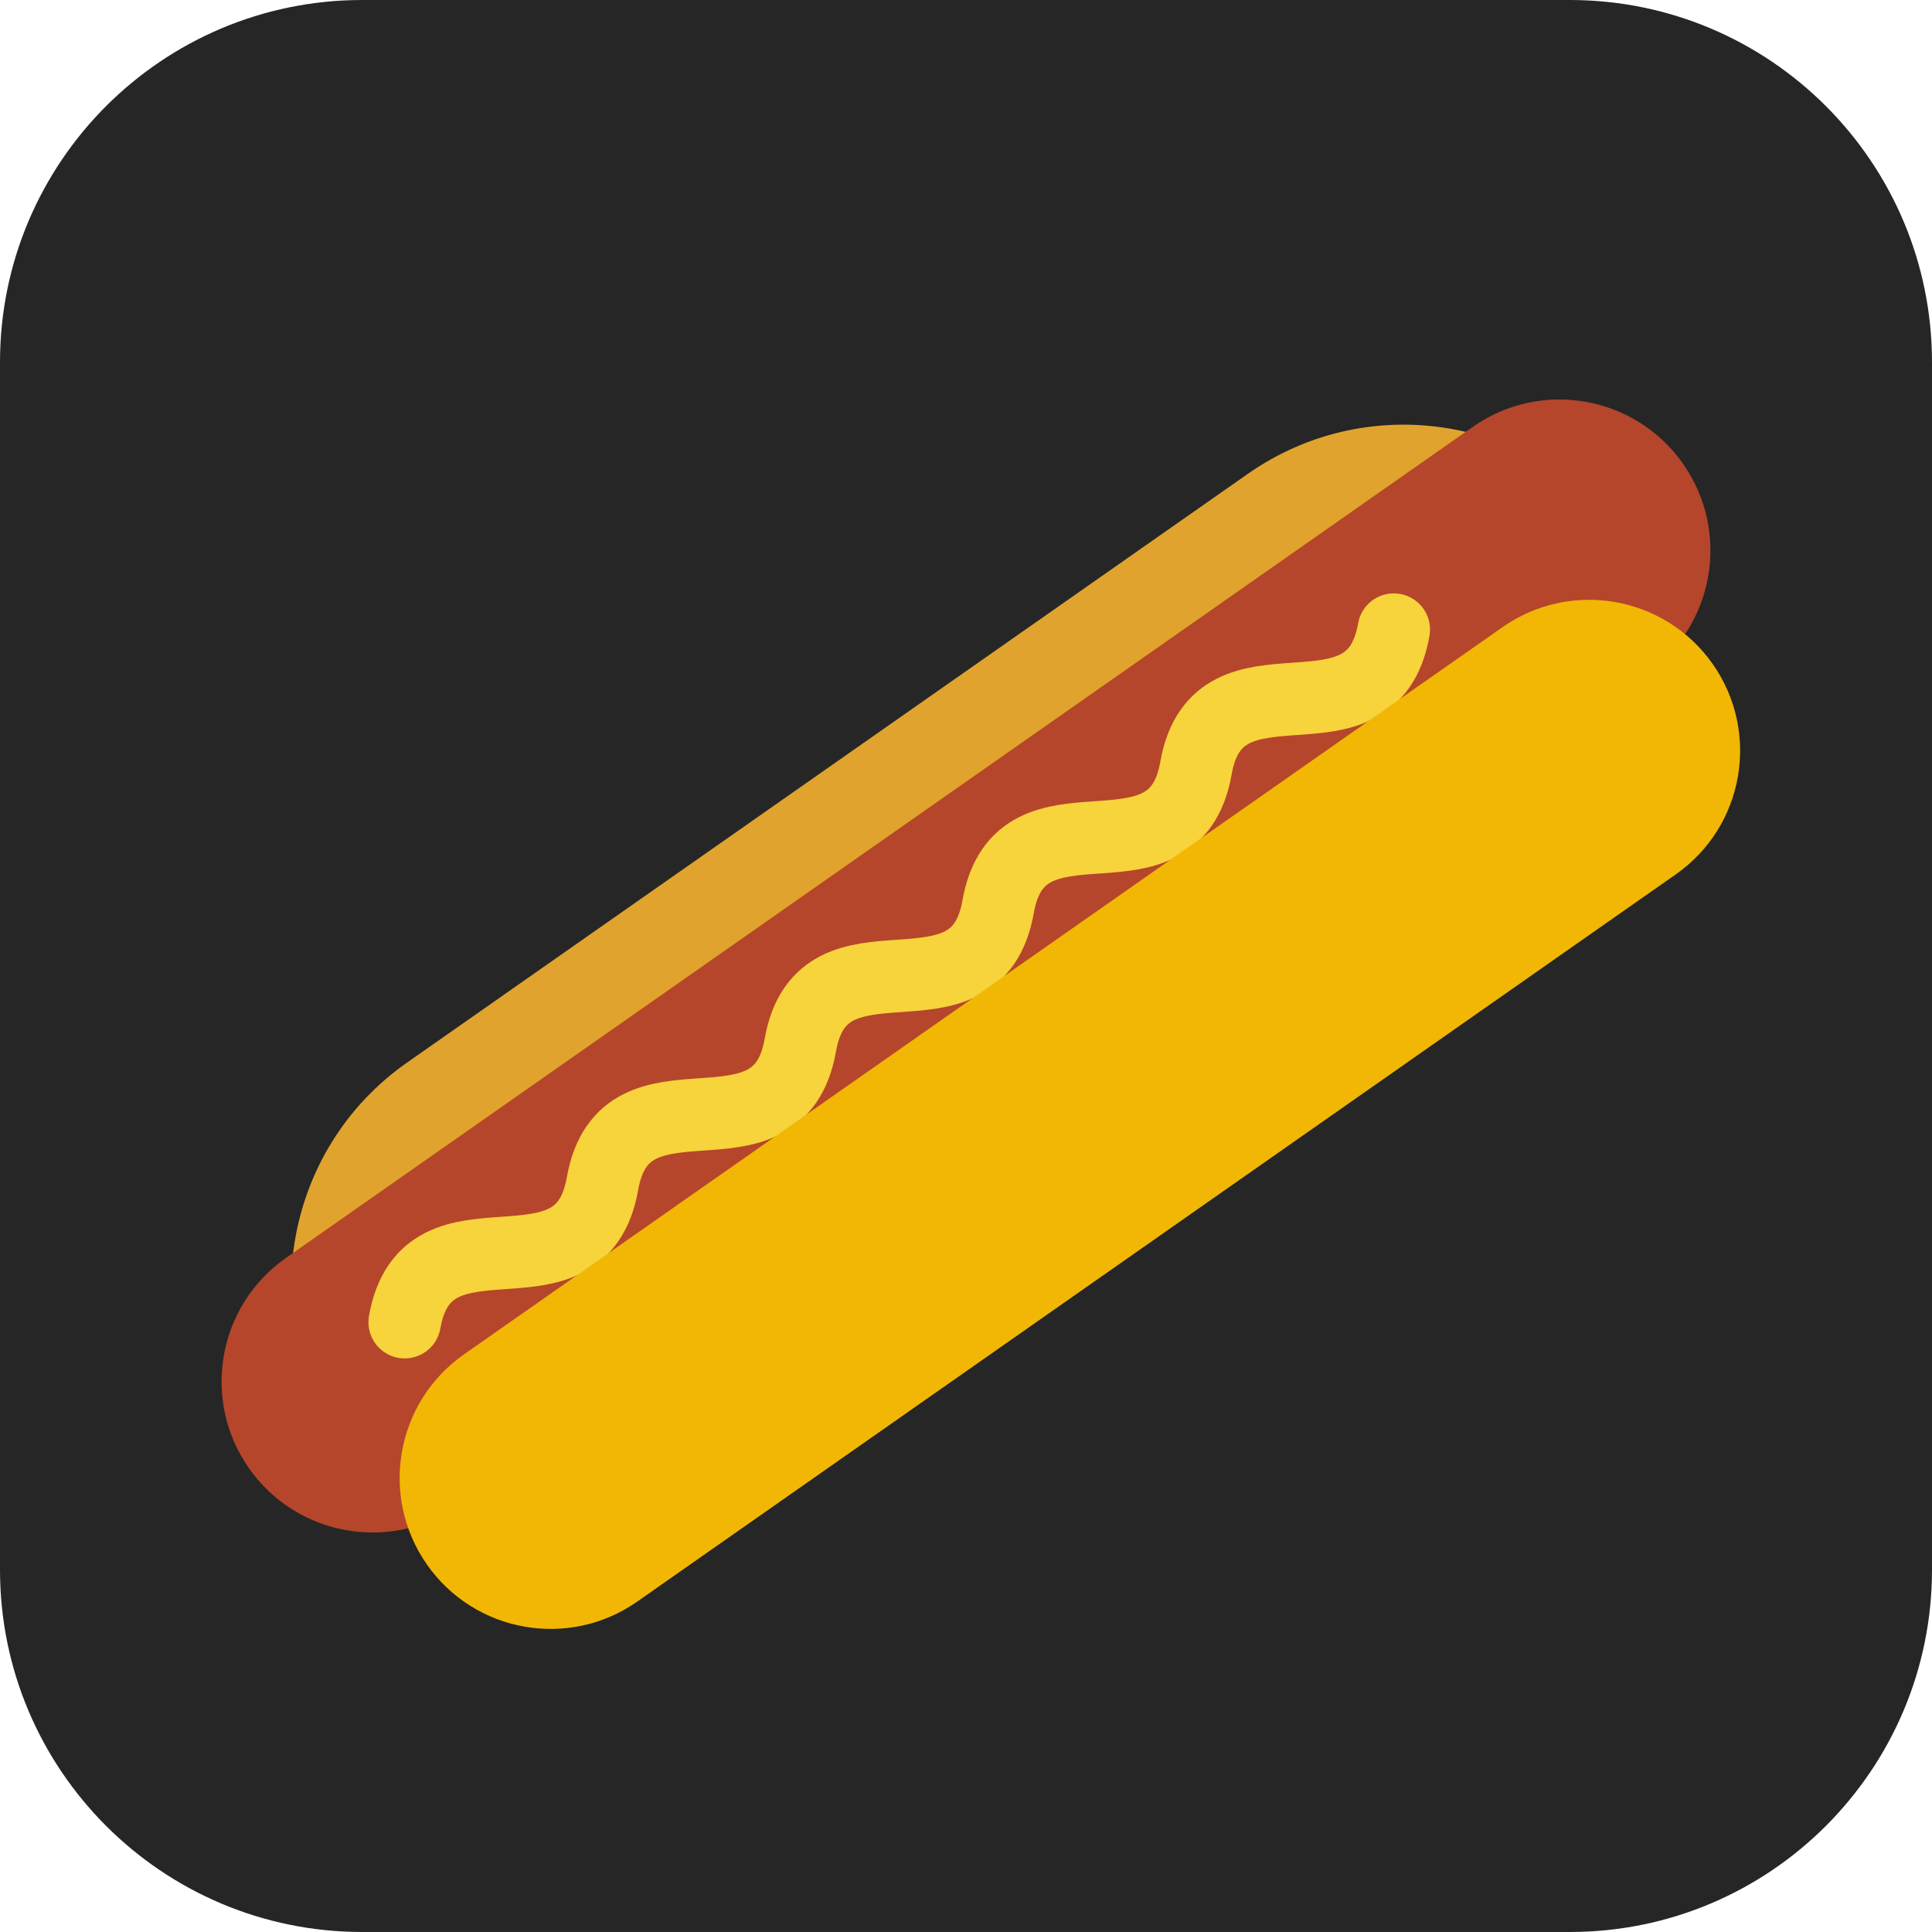
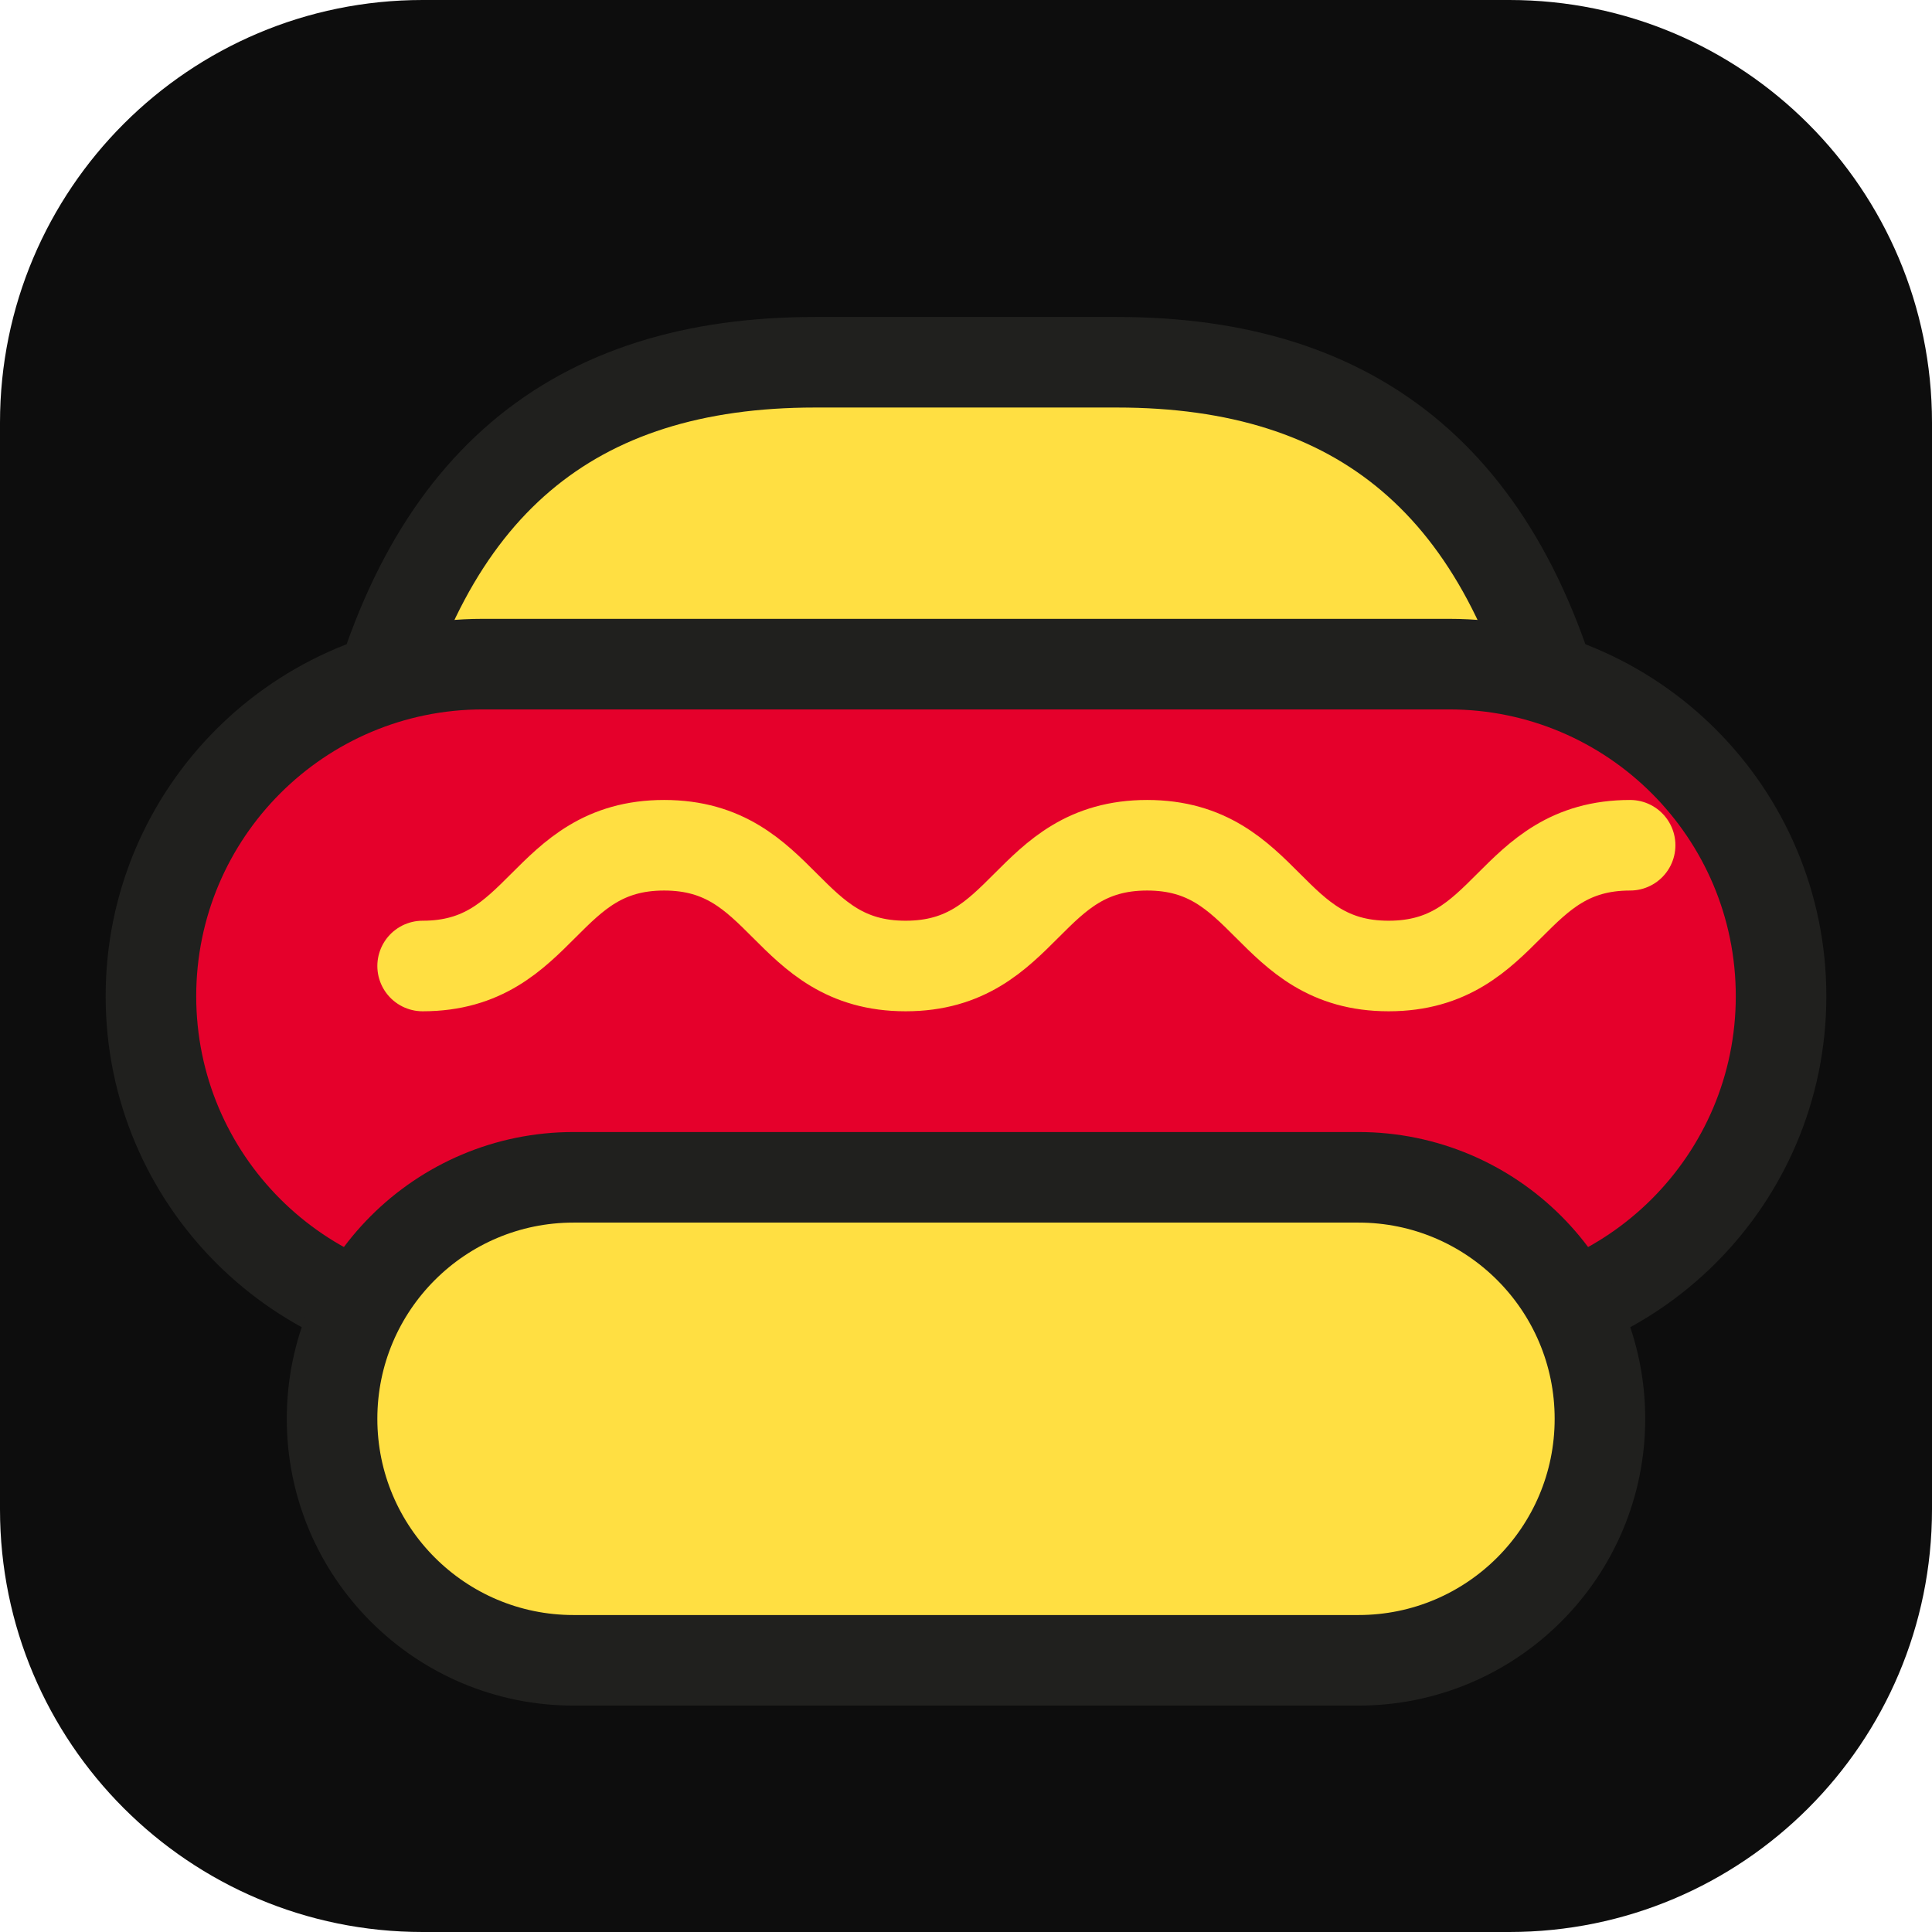
<svg xmlns="http://www.w3.org/2000/svg" viewBox="0 0 64 64">
-   <rect width="64" height="64" rx="12" fill="#262626" />
-   <g transform="rotate(-35 32 32)">
-     <rect x="6" y="24" width="52" height="18" rx="9" fill="#e0a32e" />
-     <rect x="3" y="27" width="58" height="10" rx="5" fill="#b5462b" />
-     <path d="M10 31c3-3 5 3 8 0s5 3 8 0 5 3 8 0 5 3 8 0 5 3 8 0" fill="none" stroke="#f7d33c" stroke-width="2.4" stroke-linecap="round" />
-     <rect x="6" y="33" width="52" height="10" rx="5" fill="#f2b705" />
-   </g>
+   <rect width="64" height="64" rx="14" fill="#0d0d0d" />
+   <path d="M12 25c2-9 7-13 15-13h10c8 0 13 4 15 13" fill="#ffdf42" stroke="#20201e" stroke-width="3" />
+   <rect x="5" y="22" width="54" height="22" rx="11" fill="#e5002b" stroke="#20201e" stroke-width="3" />
+   <path d="M14 32c4 0 4-4 8-4s4 4 8 4 4-4 8-4 4 4 8 4 4-4 8-4" fill="none" stroke="#ffdf42" stroke-width="3" stroke-linecap="round" />
+   <rect x="11" y="39" width="42" height="16" rx="8" fill="#ffdf42" stroke="#20201e" stroke-width="3" />
</svg>
